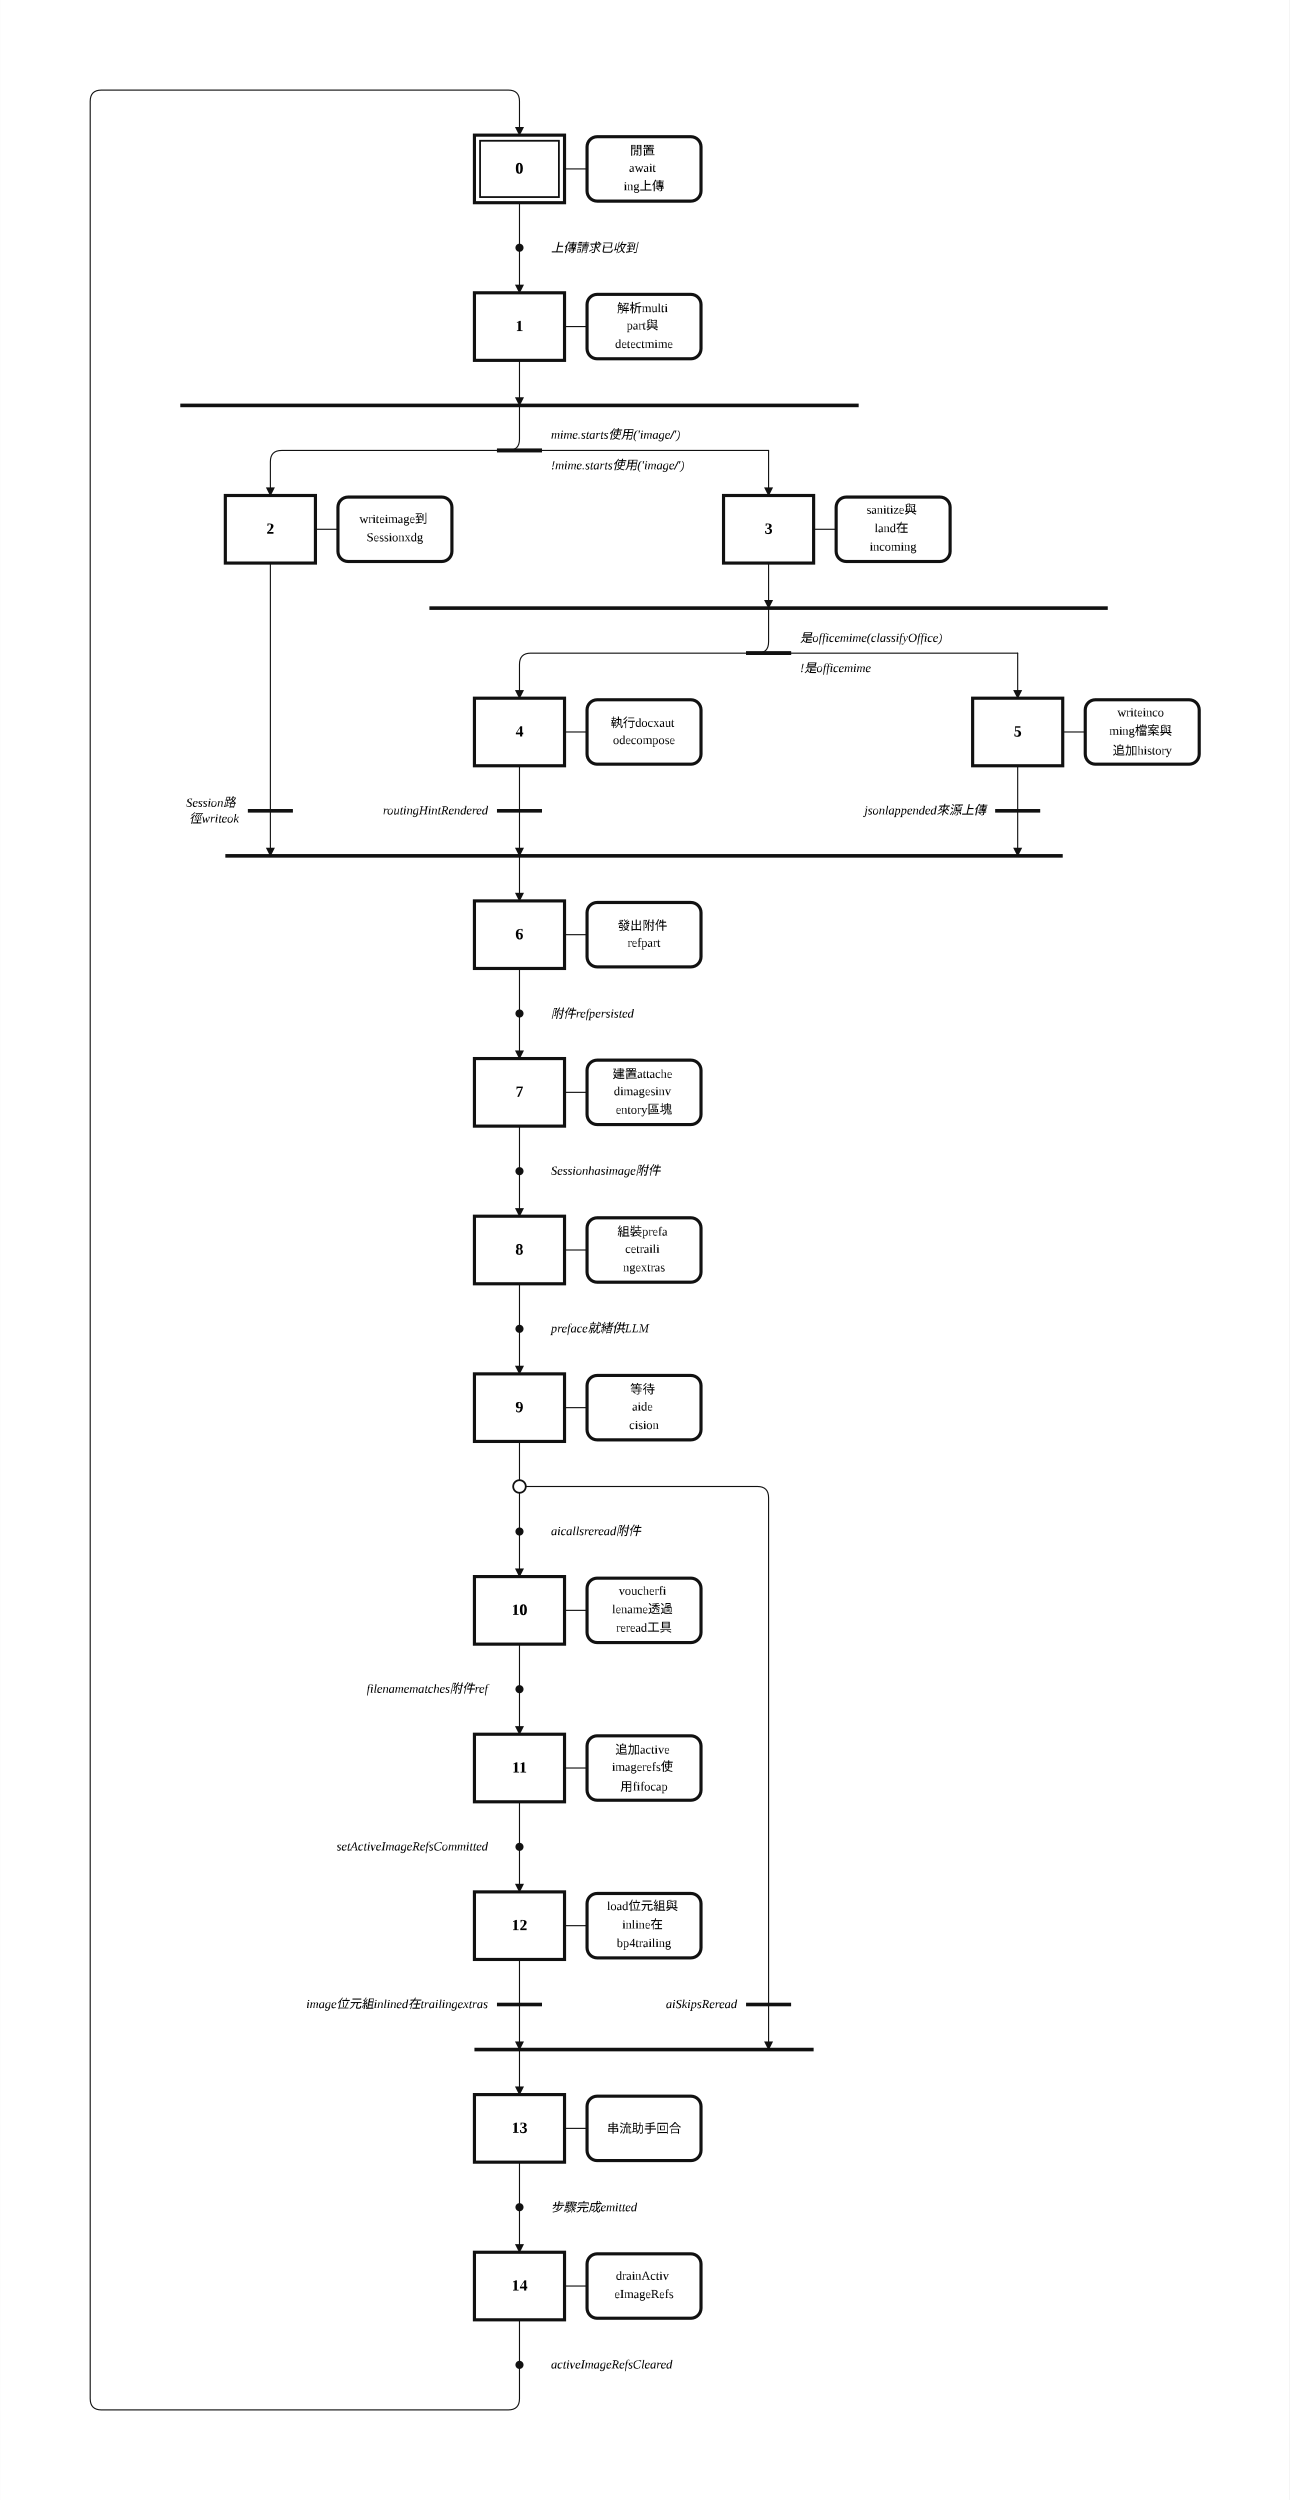
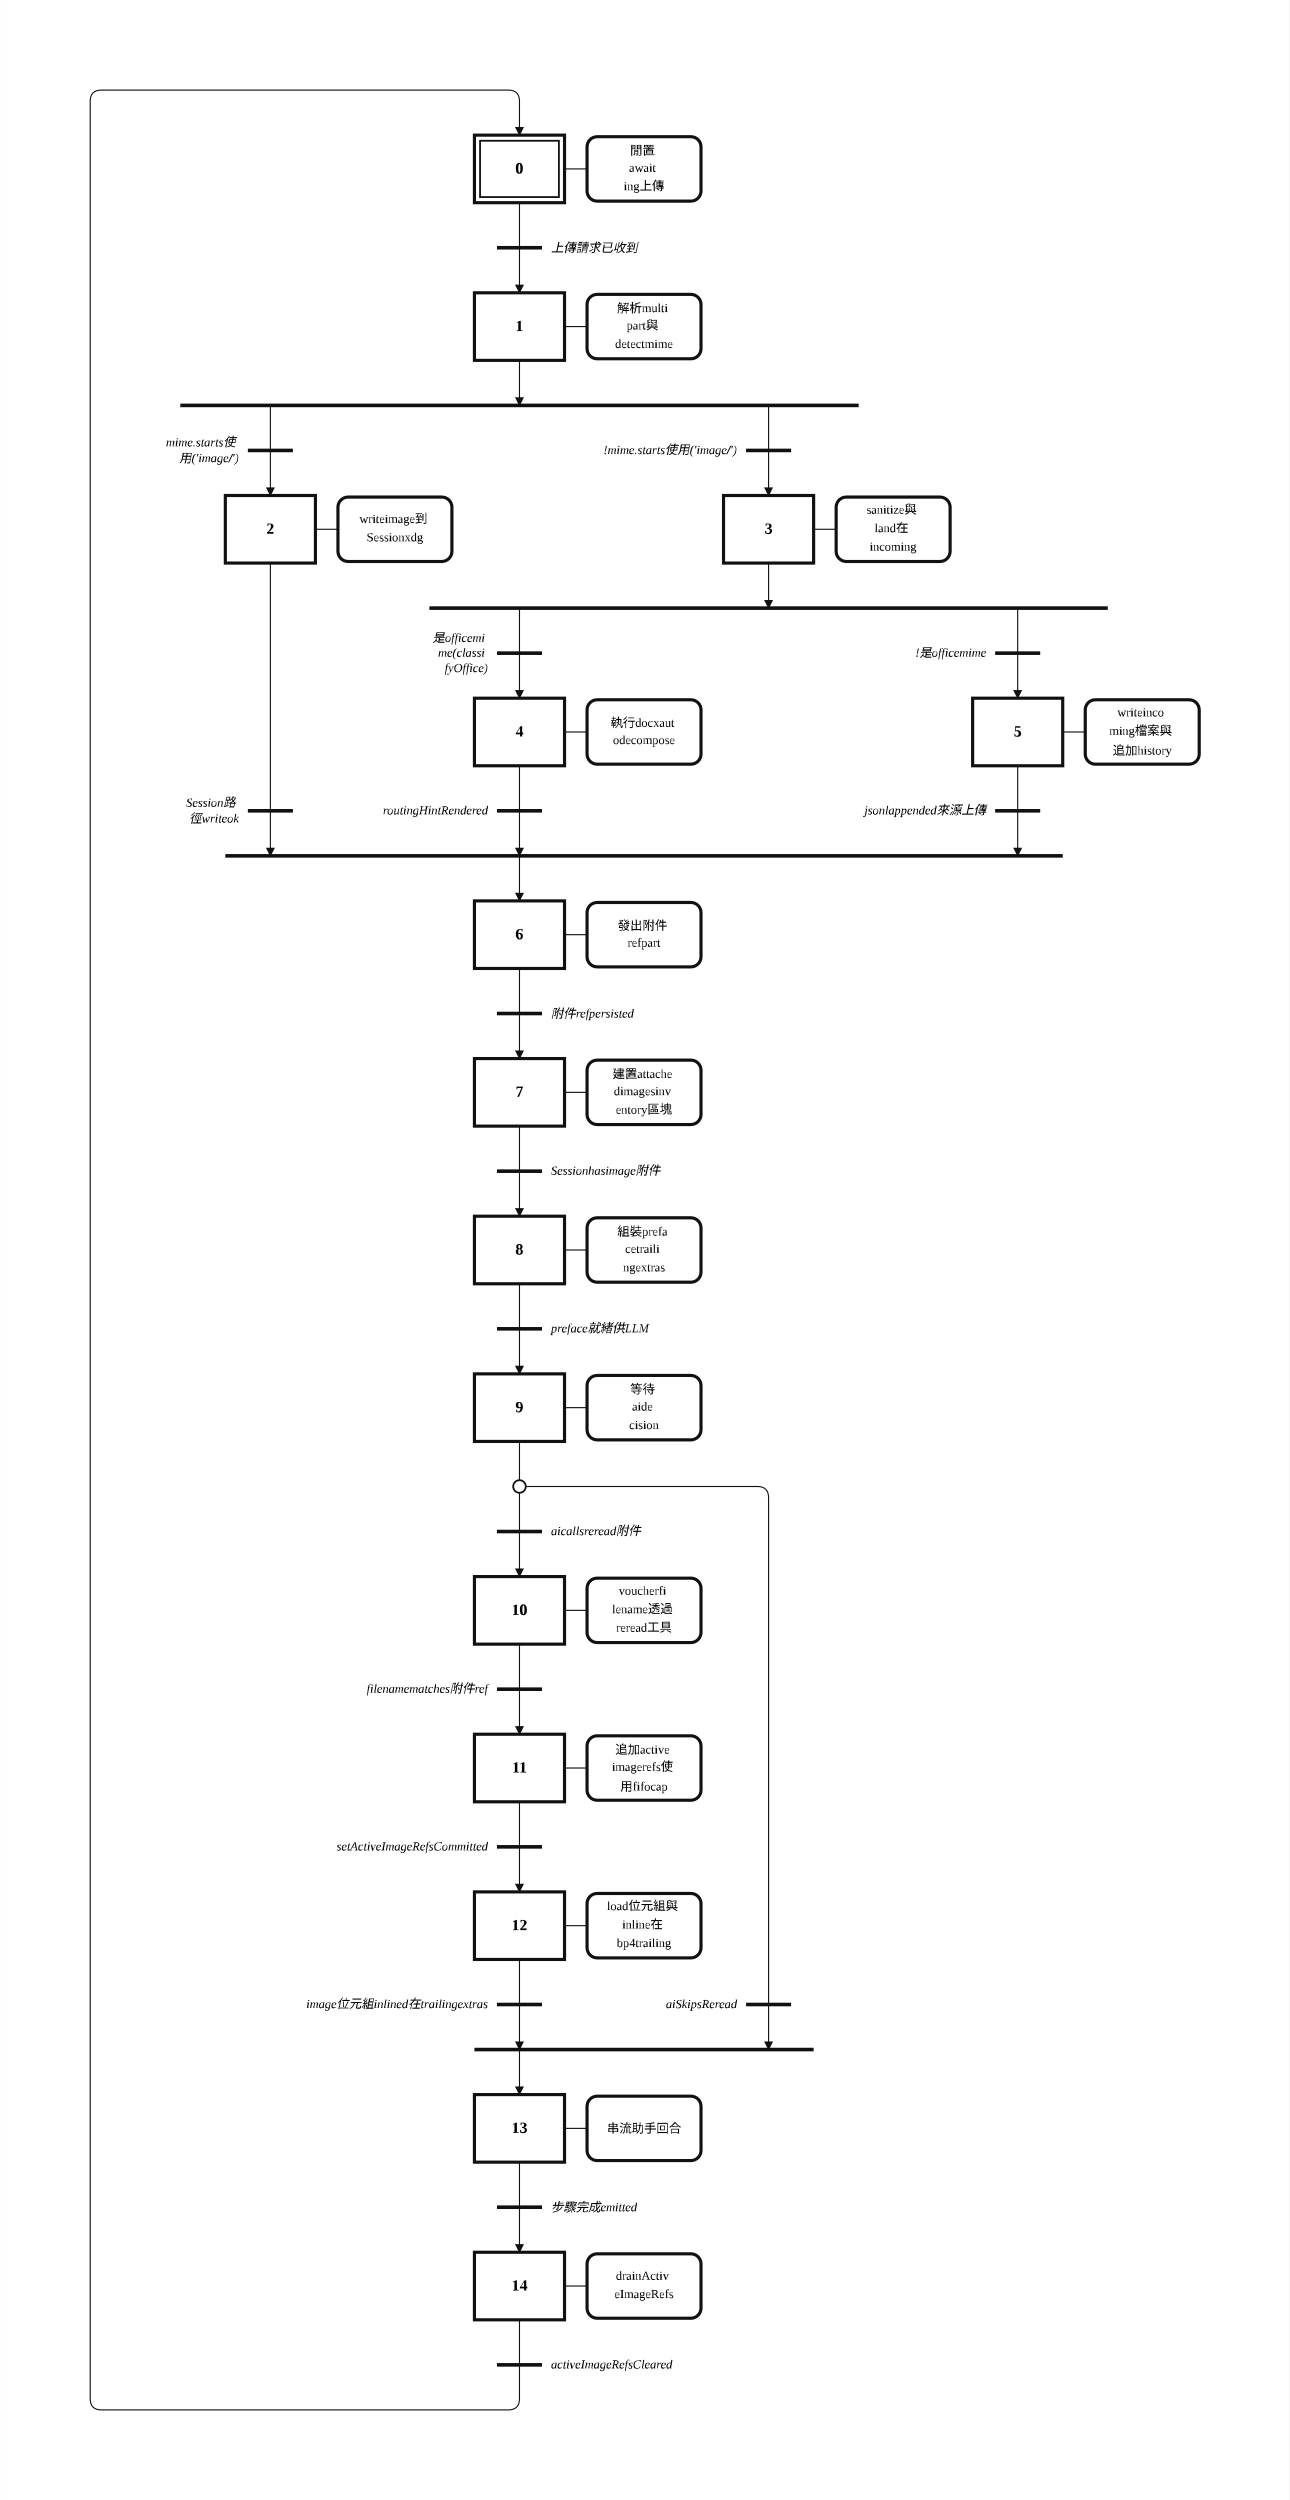
<svg xmlns="http://www.w3.org/2000/svg" width="1145" height="2220" viewBox="-2.00 -2.00 57.24 111.00" role="img">
  <style>
.step{fill:#fff;stroke:#111;stroke-width:.14}.step-inner{fill:none;stroke:#111;stroke-width:.08}
.action{fill:#fff;stroke:#111;stroke-width:.14}.gate{stroke:#111;stroke-width:.16}
.edge{fill:none;stroke:#111;stroke-width:.05;stroke-linecap:round;stroke-linejoin:round}.edge-arrow{marker-end:url(#arrow)}
.flyover-mask{stroke:#fff;stroke-width:.12;stroke-linecap:round}
.flyover{fill:none;stroke:#111;stroke-width:.05;stroke-linecap:round}
.junction{fill:#111;stroke:#111;stroke-width:0}.branch-junction{fill:#fff;stroke:#111;stroke-width:.08}
.assoc{stroke:#111;stroke-width:.05}.label{font:bold .7px 'Times New Roman', 'BiauKai', 'DFKai-SB', serif;text-anchor:middle;dominant-baseline:middle}
.action-label{font:.55px 'Times New Roman', 'BiauKai', 'DFKai-SB', serif;text-anchor:middle;dominant-baseline:middle}.gate-label{font:italic .55px 'Times New Roman', 'BiauKai', 'DFKai-SB', serif;text-anchor:start;dominant-baseline:middle}.gate-label-left{font:italic .55px 'Times New Roman', 'BiauKai', 'DFKai-SB', serif;text-anchor:end;dominant-baseline:middle}
</style>
  <defs>
    <marker id="arrow" markerWidth="0.4" markerHeight="0.4" refX="0.36" refY="0.2" orient="auto" markerUnits="userSpaceOnUse">
      <path d="M 0 0 L 0.4 0.2 L 0 0.4 z" fill="#111" />
    </marker>
  </defs>
  <rect x="-2.00" y="-2.00" width="57.24" height="111.00" fill="white" />
  <path class="edge" d="M 21.06 7.00 L 21.06 9.00" />
  <path class="edge edge-arrow" d="M 21.06 9.00 L 21.06 11.00" />
  <path class="edge edge-arrow" d="M 21.06 14.00 L 21.06 16.00" />
-   <path class="edge edge-arrow" d="M 21.06 16.00 L 21.06 17.50 Q 21.06 18.00 20.56 18.00 L 10.50 18.00 Q 10.00 18.00 10.00 18.50 L 10.00 20.00" />
-   <path class="edge" d="M 21.06 18.00 L 32.12 18.00" />
-   <path class="edge edge-arrow" d="M 32.12 18.00 L 32.12 20.00" />
+   <path class="edge edge-arrow" d="M 10.00 16.00 L 10.00 20.00" />
+   <path class="edge edge-arrow" d="M 32.12 16.00 L 32.12 20.00" />
  <path class="edge edge-arrow" d="M 10.00 23.00 L 10.00 36.00" />
  <path class="edge edge-arrow" d="M 21.06 36.00 L 21.06 38.00" />
  <path class="edge edge-arrow" d="M 32.12 23.00 L 32.12 25.00" />
-   <path class="edge edge-arrow" d="M 32.12 25.00 L 32.12 26.50 Q 32.12 27.00 31.62 27.00 L 21.56 27.00 Q 21.06 27.00 21.06 27.50 L 21.06 29.00" />
-   <path class="edge" d="M 32.12 27.00 L 43.18 27.00" />
-   <path class="edge edge-arrow" d="M 43.18 27.00 L 43.18 29.00" />
+   <path class="edge edge-arrow" d="M 21.06 25.00 L 21.06 29.00" />
+   <path class="edge edge-arrow" d="M 43.18 25.00 L 43.18 29.00" />
  <path class="edge edge-arrow" d="M 21.06 32.00 L 21.06 36.00" />
  <path class="edge edge-arrow" d="M 43.18 32.00 L 43.18 36.00" />
  <path class="edge" d="M 21.06 41.00 L 21.06 43.00" />
  <path class="edge edge-arrow" d="M 21.06 43.00 L 21.06 45.00" />
  <path class="edge" d="M 21.06 48.00 L 21.06 50.00" />
  <path class="edge edge-arrow" d="M 21.06 50.00 L 21.06 52.00" />
  <path class="edge" d="M 21.06 55.00 L 21.06 57.00" />
  <path class="edge edge-arrow" d="M 21.06 57.00 L 21.06 59.00" />
  <path class="edge" d="M 21.06 62.00 L 21.06 64.00" />
  <path class="edge" d="M 21.06 64.00 L 21.06 66.00" />
  <path class="edge edge-arrow" d="M 21.06 66.00 L 21.06 68.00" />
  <path class="edge edge-arrow" d="M 21.06 64.00 L 31.62 64.00 Q 32.12 64.00 32.12 64.50 L 32.12 89.00" />
  <path class="edge edge-arrow" d="M 21.06 89.00 L 21.06 91.00" />
  <path class="edge" d="M 21.06 71.00 L 21.06 73.00" />
  <path class="edge edge-arrow" d="M 21.06 73.00 L 21.06 75.00" />
  <path class="edge" d="M 21.06 78.00 L 21.06 80.00" />
  <path class="edge edge-arrow" d="M 21.06 80.00 L 21.06 82.00" />
  <path class="edge edge-arrow" d="M 21.06 85.00 L 21.06 89.00" />
  <path class="edge" d="M 21.06 94.00 L 21.06 96.00" />
  <path class="edge edge-arrow" d="M 21.06 96.00 L 21.06 98.00" />
  <path class="edge" d="M 21.06 101.00 L 21.06 103.00" />
  <path class="edge edge-arrow" d="M 21.06 103.00 L 21.06 104.50 Q 21.06 105.00 20.56 105.00 L 2.50 105.00 Q 2.00 105.00 2.00 104.50 L 2.00 2.50 Q 2.00 2.00 2.50 2.00 L 20.56 2.00 Q 21.06 2.00 21.06 2.50 L 21.06 4.00" />
  <rect class="step" x="19.06" y="4.00" width="4.00" height="3.00" />
  <rect class="step-inner" x="19.31" y="4.25" width="3.50" height="2.50" />
  <text class="label" x="21.06" y="5.50">0</text>
  <rect class="step" x="19.06" y="11.00" width="4.00" height="3.00" />
  <text class="label" x="21.06" y="12.50">1</text>
  <rect class="step" x="8.00" y="20.00" width="4.00" height="3.00" />
  <text class="label" x="10.00" y="21.50">2</text>
  <rect class="step" x="30.12" y="20.00" width="4.00" height="3.00" />
  <text class="label" x="32.12" y="21.50">3</text>
  <rect class="step" x="19.06" y="29.00" width="4.00" height="3.00" />
  <text class="label" x="21.06" y="30.50">4</text>
  <rect class="step" x="41.18" y="29.00" width="4.00" height="3.00" />
  <text class="label" x="43.18" y="30.50">5</text>
  <rect class="step" x="19.06" y="38.00" width="4.00" height="3.00" />
  <text class="label" x="21.06" y="39.50">6</text>
  <rect class="step" x="19.06" y="45.00" width="4.00" height="3.00" />
  <text class="label" x="21.06" y="46.50">7</text>
  <rect class="step" x="19.06" y="52.00" width="4.00" height="3.00" />
  <text class="label" x="21.06" y="53.50">8</text>
  <rect class="step" x="19.06" y="59.00" width="4.00" height="3.00" />
  <text class="label" x="21.06" y="60.50">9</text>
  <rect class="step" x="19.06" y="68.00" width="4.00" height="3.00" />
  <text class="label" x="21.06" y="69.50">10</text>
  <rect class="step" x="19.06" y="75.00" width="4.00" height="3.00" />
  <text class="label" x="21.06" y="76.50">11</text>
  <rect class="step" x="19.06" y="82.00" width="4.00" height="3.00" />
  <text class="label" x="21.06" y="83.50">12</text>
  <rect class="step" x="19.06" y="91.00" width="4.00" height="3.00" />
  <text class="label" x="21.06" y="92.50">13</text>
  <rect class="step" x="19.06" y="98.00" width="4.00" height="3.00" />
  <text class="label" x="21.06" y="99.50">14</text>
  <line class="assoc" x1="23.06" y1="5.50" x2="24.06" y2="5.50" />
  <rect class="action" x="24.06" y="4.07" width="5.06" height="2.86" rx="0.45" ry="0.45" />
  <text class="action-label" x="26.59" y="4.68">
    <tspan x="26.59" dy="0">閒置</tspan>
    <tspan x="26.59" dy="0.82">await</tspan>
    <tspan x="26.59" dy="0.82">ing上傳</tspan>
  </text>
  <line class="assoc" x1="23.06" y1="12.50" x2="24.06" y2="12.50" />
  <rect class="action" x="24.06" y="11.07" width="5.06" height="2.86" rx="0.45" ry="0.45" />
  <text class="action-label" x="26.59" y="11.68">
    <tspan x="26.59" dy="0">解析multi</tspan>
    <tspan x="26.59" dy="0.82">part與</tspan>
    <tspan x="26.59" dy="0.82">detectmime</tspan>
  </text>
  <line class="assoc" x1="12.00" y1="21.50" x2="13.00" y2="21.50" />
  <rect class="action" x="13.00" y="20.07" width="5.06" height="2.86" rx="0.45" ry="0.45" />
  <text class="action-label" x="15.53" y="21.09">
    <tspan x="15.53" dy="0">writeimage到</tspan>
    <tspan x="15.53" dy="0.82">Sessionxdg</tspan>
  </text>
  <line class="assoc" x1="34.12" y1="21.50" x2="35.12" y2="21.50" />
  <rect class="action" x="35.12" y="20.07" width="5.06" height="2.86" rx="0.45" ry="0.45" />
  <text class="action-label" x="37.65" y="20.68">
    <tspan x="37.65" dy="0">sanitize與</tspan>
    <tspan x="37.65" dy="0.82">land在</tspan>
    <tspan x="37.65" dy="0.82">incoming</tspan>
  </text>
  <line class="assoc" x1="23.06" y1="30.50" x2="24.06" y2="30.50" />
  <rect class="action" x="24.06" y="29.07" width="5.06" height="2.86" rx="0.45" ry="0.45" />
  <text class="action-label" x="26.59" y="30.09">
    <tspan x="26.59" dy="0">執行docxaut</tspan>
    <tspan x="26.59" dy="0.82">odecompose</tspan>
  </text>
  <line class="assoc" x1="45.18" y1="30.50" x2="46.18" y2="30.50" />
  <rect class="action" x="46.18" y="29.07" width="5.06" height="2.86" rx="0.45" ry="0.45" />
  <text class="action-label" x="48.71" y="29.68">
    <tspan x="48.71" dy="0">writeinco</tspan>
    <tspan x="48.71" dy="0.82">ming檔案與</tspan>
    <tspan x="48.71" dy="0.82">追加history</tspan>
  </text>
  <line class="assoc" x1="23.06" y1="39.50" x2="24.06" y2="39.50" />
  <rect class="action" x="24.06" y="38.07" width="5.06" height="2.86" rx="0.45" ry="0.45" />
  <text class="action-label" x="26.59" y="39.09">
    <tspan x="26.59" dy="0">發出附件</tspan>
    <tspan x="26.59" dy="0.82">refpart</tspan>
  </text>
  <line class="assoc" x1="23.06" y1="46.50" x2="24.06" y2="46.50" />
  <rect class="action" x="24.06" y="45.07" width="5.06" height="2.86" rx="0.45" ry="0.45" />
  <text class="action-label" x="26.59" y="45.68">
    <tspan x="26.59" dy="0">建置attache</tspan>
    <tspan x="26.59" dy="0.82">dimagesinv</tspan>
    <tspan x="26.59" dy="0.82">entory區塊</tspan>
  </text>
  <line class="assoc" x1="23.06" y1="53.50" x2="24.06" y2="53.50" />
  <rect class="action" x="24.06" y="52.07" width="5.06" height="2.86" rx="0.45" ry="0.45" />
  <text class="action-label" x="26.59" y="52.68">
    <tspan x="26.59" dy="0">組裝prefa</tspan>
    <tspan x="26.59" dy="0.82">cetraili</tspan>
    <tspan x="26.59" dy="0.82">ngextras</tspan>
  </text>
  <line class="assoc" x1="23.06" y1="60.50" x2="24.06" y2="60.50" />
  <rect class="action" x="24.06" y="59.07" width="5.06" height="2.86" rx="0.45" ry="0.45" />
  <text class="action-label" x="26.59" y="59.68">
    <tspan x="26.59" dy="0">等待</tspan>
    <tspan x="26.59" dy="0.82">aide</tspan>
    <tspan x="26.59" dy="0.82">cision</tspan>
  </text>
  <line class="assoc" x1="23.06" y1="69.50" x2="24.06" y2="69.50" />
  <rect class="action" x="24.06" y="68.07" width="5.06" height="2.86" rx="0.45" ry="0.45" />
  <text class="action-label" x="26.59" y="68.68">
    <tspan x="26.59" dy="0">voucherfi</tspan>
    <tspan x="26.59" dy="0.82">lename透過</tspan>
    <tspan x="26.59" dy="0.82">reread工具</tspan>
  </text>
  <line class="assoc" x1="23.06" y1="76.50" x2="24.06" y2="76.50" />
  <rect class="action" x="24.06" y="75.07" width="5.06" height="2.86" rx="0.45" ry="0.45" />
  <text class="action-label" x="26.59" y="75.68">
    <tspan x="26.59" dy="0">追加active</tspan>
    <tspan x="26.59" dy="0.82">imagerefs使</tspan>
    <tspan x="26.59" dy="0.82">用fifocap</tspan>
  </text>
  <line class="assoc" x1="23.06" y1="83.50" x2="24.06" y2="83.50" />
  <rect class="action" x="24.06" y="82.07" width="5.06" height="2.86" rx="0.45" ry="0.45" />
  <text class="action-label" x="26.59" y="82.68">
    <tspan x="26.59" dy="0">load位元組與</tspan>
    <tspan x="26.59" dy="0.82">inline在</tspan>
    <tspan x="26.59" dy="0.82">bp4trailing</tspan>
  </text>
  <line class="assoc" x1="23.06" y1="92.50" x2="24.06" y2="92.50" />
  <rect class="action" x="24.06" y="91.07" width="5.06" height="2.86" rx="0.45" ry="0.45" />
  <text class="action-label" x="26.59" y="92.50">
    <tspan x="26.59" dy="0">串流助手回合</tspan>
  </text>
  <line class="assoc" x1="23.06" y1="99.50" x2="24.06" y2="99.50" />
  <rect class="action" x="24.06" y="98.07" width="5.06" height="2.86" rx="0.45" ry="0.45" />
  <text class="action-label" x="26.59" y="99.09">
    <tspan x="26.59" dy="0">drainActiv</tspan>
    <tspan x="26.59" dy="0.82">eImageRefs</tspan>
  </text>
-   <circle class="junction" cx="21.06" cy="9.00" r="0.18" />
+   <line class="gate" x1="20.06" y1="9.00" x2="22.06" y2="9.00" />
  <text class="gate-label" x="22.46" y="9.00">
    <tspan x="22.46" dy="0">上傳請求已收到</tspan>
  </text>
  <line class="gate" x1="6.00" y1="16.00" x2="36.12" y2="16.00" />
  <line class="gate" x1="8.00" y1="36.00" x2="45.18" y2="36.00" />
  <line class="gate" x1="17.06" y1="25.00" x2="47.18" y2="25.00" />
-   <circle class="junction" cx="21.06" cy="43.00" r="0.18" />
+   <line class="gate" x1="20.06" y1="43.00" x2="22.06" y2="43.00" />
  <text class="gate-label" x="22.46" y="43.00">
    <tspan x="22.46" dy="0">附件refpersisted</tspan>
  </text>
-   <circle class="junction" cx="21.06" cy="50.00" r="0.18" />
+   <line class="gate" x1="20.06" y1="50.00" x2="22.06" y2="50.00" />
  <text class="gate-label" x="22.46" y="50.00">
    <tspan x="22.46" dy="0">Sessionhasimage附件</tspan>
  </text>
-   <circle class="junction" cx="21.06" cy="57.00" r="0.18" />
+   <line class="gate" x1="20.06" y1="57.00" x2="22.06" y2="57.00" />
  <text class="gate-label" x="22.46" y="57.00">
    <tspan x="22.46" dy="0">preface就緒供LLM</tspan>
  </text>
-   <circle class="junction" cx="21.06" cy="66.00" r="0.18" />
+   <line class="gate" x1="20.06" y1="66.00" x2="22.06" y2="66.00" />
  <text class="gate-label" x="22.46" y="66.00">
    <tspan x="22.46" dy="0">aicallsreread附件</tspan>
  </text>
  <line class="gate" x1="19.06" y1="89.00" x2="34.12" y2="89.00" />
-   <circle class="junction" cx="21.06" cy="73.00" r="0.18" />
+   <line class="gate" x1="20.06" y1="73.00" x2="22.06" y2="73.00" />
  <text class="gate-label-left" x="19.66" y="73.00">
    <tspan x="19.66" dy="0">filenamematches附件ref</tspan>
  </text>
-   <circle class="junction" cx="21.06" cy="80.00" r="0.18" />
+   <line class="gate" x1="20.06" y1="80.00" x2="22.06" y2="80.00" />
  <text class="gate-label-left" x="19.66" y="80.00">
    <tspan x="19.66" dy="0">setActiveImageRefsCommitted</tspan>
  </text>
-   <circle class="junction" cx="21.06" cy="96.00" r="0.18" />
+   <line class="gate" x1="20.06" y1="96.00" x2="22.06" y2="96.00" />
  <text class="gate-label" x="22.46" y="96.00">
    <tspan x="22.46" dy="0">步驟完成emitted</tspan>
  </text>
-   <circle class="junction" cx="21.06" cy="103.00" r="0.18" />
+   <line class="gate" x1="20.06" y1="103.00" x2="22.06" y2="103.00" />
  <text class="gate-label" x="22.46" y="103.00">
    <tspan x="22.46" dy="0">activeImageRefsCleared</tspan>
  </text>
-   <line class="gate" x1="20.06" y1="18.00" x2="22.06" y2="18.00" />
-   <text class="gate-label" x="22.46" y="17.32">
-     <tspan x="22.46" dy="0">mime.starts使用('image/')</tspan>
-   </text>
-   <line class="gate" x1="20.06" y1="18.00" x2="22.06" y2="18.00" />
-   <text class="gate-label" x="22.46" y="18.68">
-     <tspan x="22.46" dy="0">!mime.starts使用('image/')</tspan>
+   <line class="gate" x1="9.00" y1="18.00" x2="11.00" y2="18.00" />
+   <text class="gate-label-left" x="8.60" y="17.66">
+     <tspan x="8.60" dy="0">mime.starts使</tspan>
+     <tspan x="8.60" dy="0.68">用('image/')</tspan>
+   </text>
+   <line class="gate" x1="31.12" y1="18.00" x2="33.12" y2="18.00" />
+   <text class="gate-label-left" x="30.72" y="18.00">
+     <tspan x="30.72" dy="0">!mime.starts使用('image/')</tspan>
  </text>
  <line class="gate" x1="9.00" y1="34.00" x2="11.00" y2="34.00" />
  <text class="gate-label-left" x="8.60" y="33.66">
    <tspan x="8.60" dy="0">Session路</tspan>
    <tspan x="8.60" dy="0.68">徑writeok</tspan>
  </text>
-   <line class="gate" x1="31.12" y1="27.00" x2="33.12" y2="27.00" />
-   <text class="gate-label" x="33.52" y="26.32">
-     <tspan x="33.52" dy="0">是officemime(classifyOffice)</tspan>
-   </text>
-   <line class="gate" x1="31.12" y1="27.00" x2="33.12" y2="27.00" />
-   <text class="gate-label" x="33.52" y="27.68">
-     <tspan x="33.52" dy="0">!是officemime</tspan>
+   <line class="gate" x1="20.06" y1="27.00" x2="22.06" y2="27.00" />
+   <text class="gate-label-left" x="19.66" y="26.32">
+     <tspan x="19.66" dy="0">是officemi</tspan>
+     <tspan x="19.66" dy="0.68">me(classi</tspan>
+     <tspan x="19.66" dy="0.68">fyOffice)</tspan>
+   </text>
+   <line class="gate" x1="42.18" y1="27.00" x2="44.18" y2="27.00" />
+   <text class="gate-label-left" x="41.78" y="27.00">
+     <tspan x="41.78" dy="0">!是officemime</tspan>
  </text>
  <line class="gate" x1="20.06" y1="34.00" x2="22.06" y2="34.00" />
  <text class="gate-label-left" x="19.66" y="34.00">
    <tspan x="19.66" dy="0">routingHintRendered</tspan>
  </text>
  <line class="gate" x1="42.18" y1="34.00" x2="44.18" y2="34.00" />
  <text class="gate-label-left" x="41.78" y="34.00">
    <tspan x="41.78" dy="0">jsonlappended來源上傳</tspan>
  </text>
  <line class="gate" x1="31.12" y1="87.00" x2="33.12" y2="87.00" />
  <text class="gate-label-left" x="30.72" y="87.00">
    <tspan x="30.72" dy="0">aiSkipsReread</tspan>
  </text>
  <line class="gate" x1="20.06" y1="87.00" x2="22.06" y2="87.00" />
  <text class="gate-label-left" x="19.66" y="87.00">
    <tspan x="19.66" dy="0">image位元組inlined在trailingextras</tspan>
  </text>
  <circle class="branch-junction" cx="21.06" cy="64.00" r="0.28" />
</svg>
